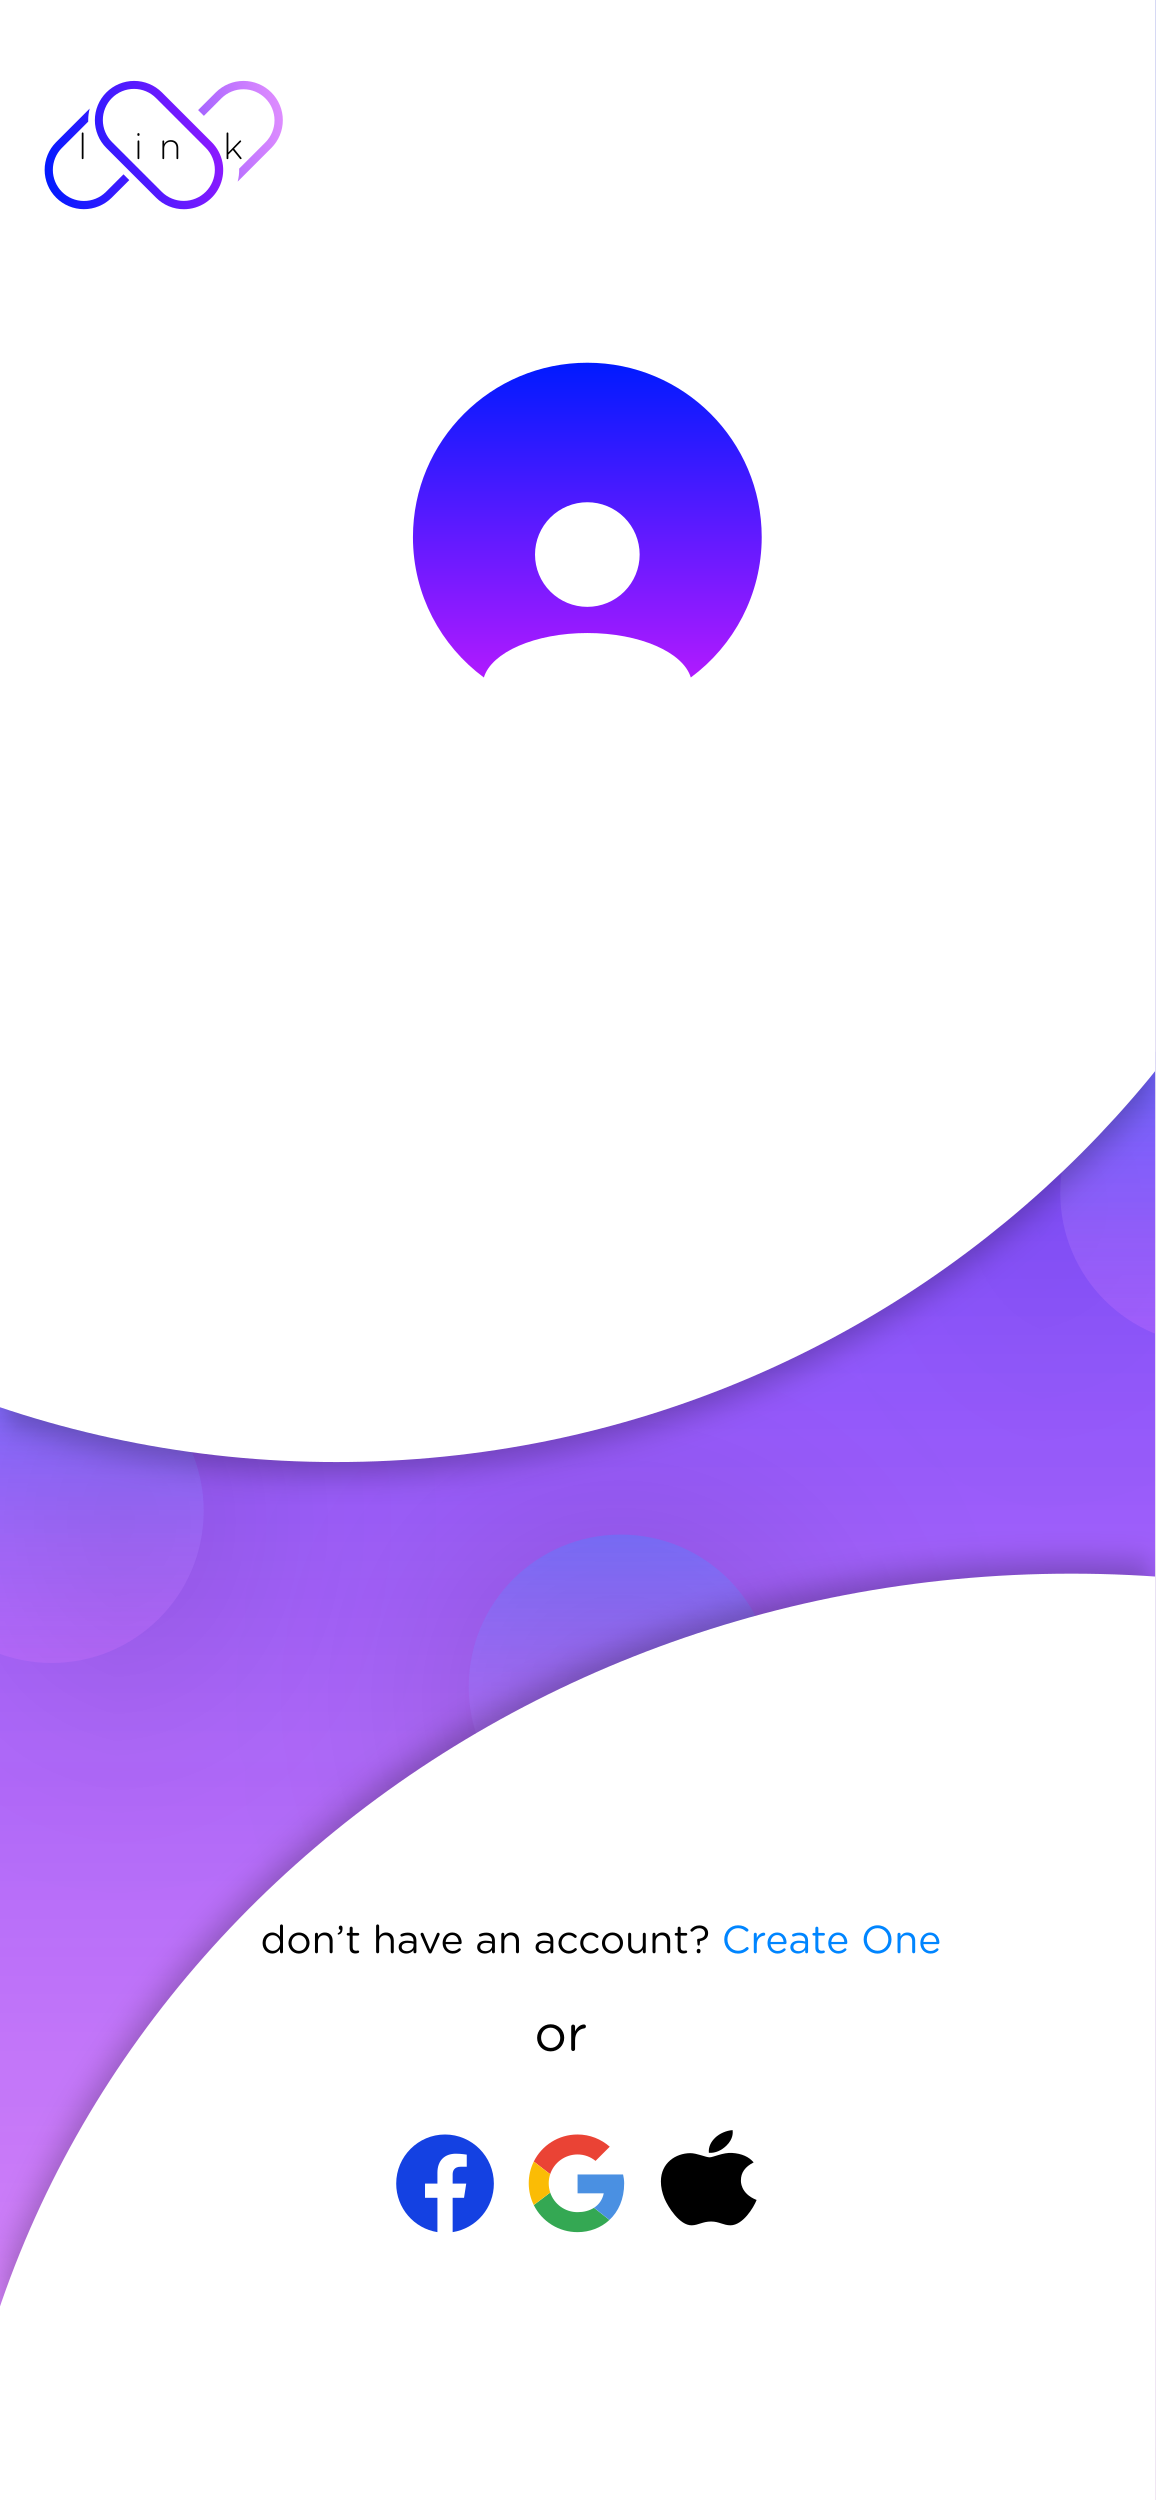
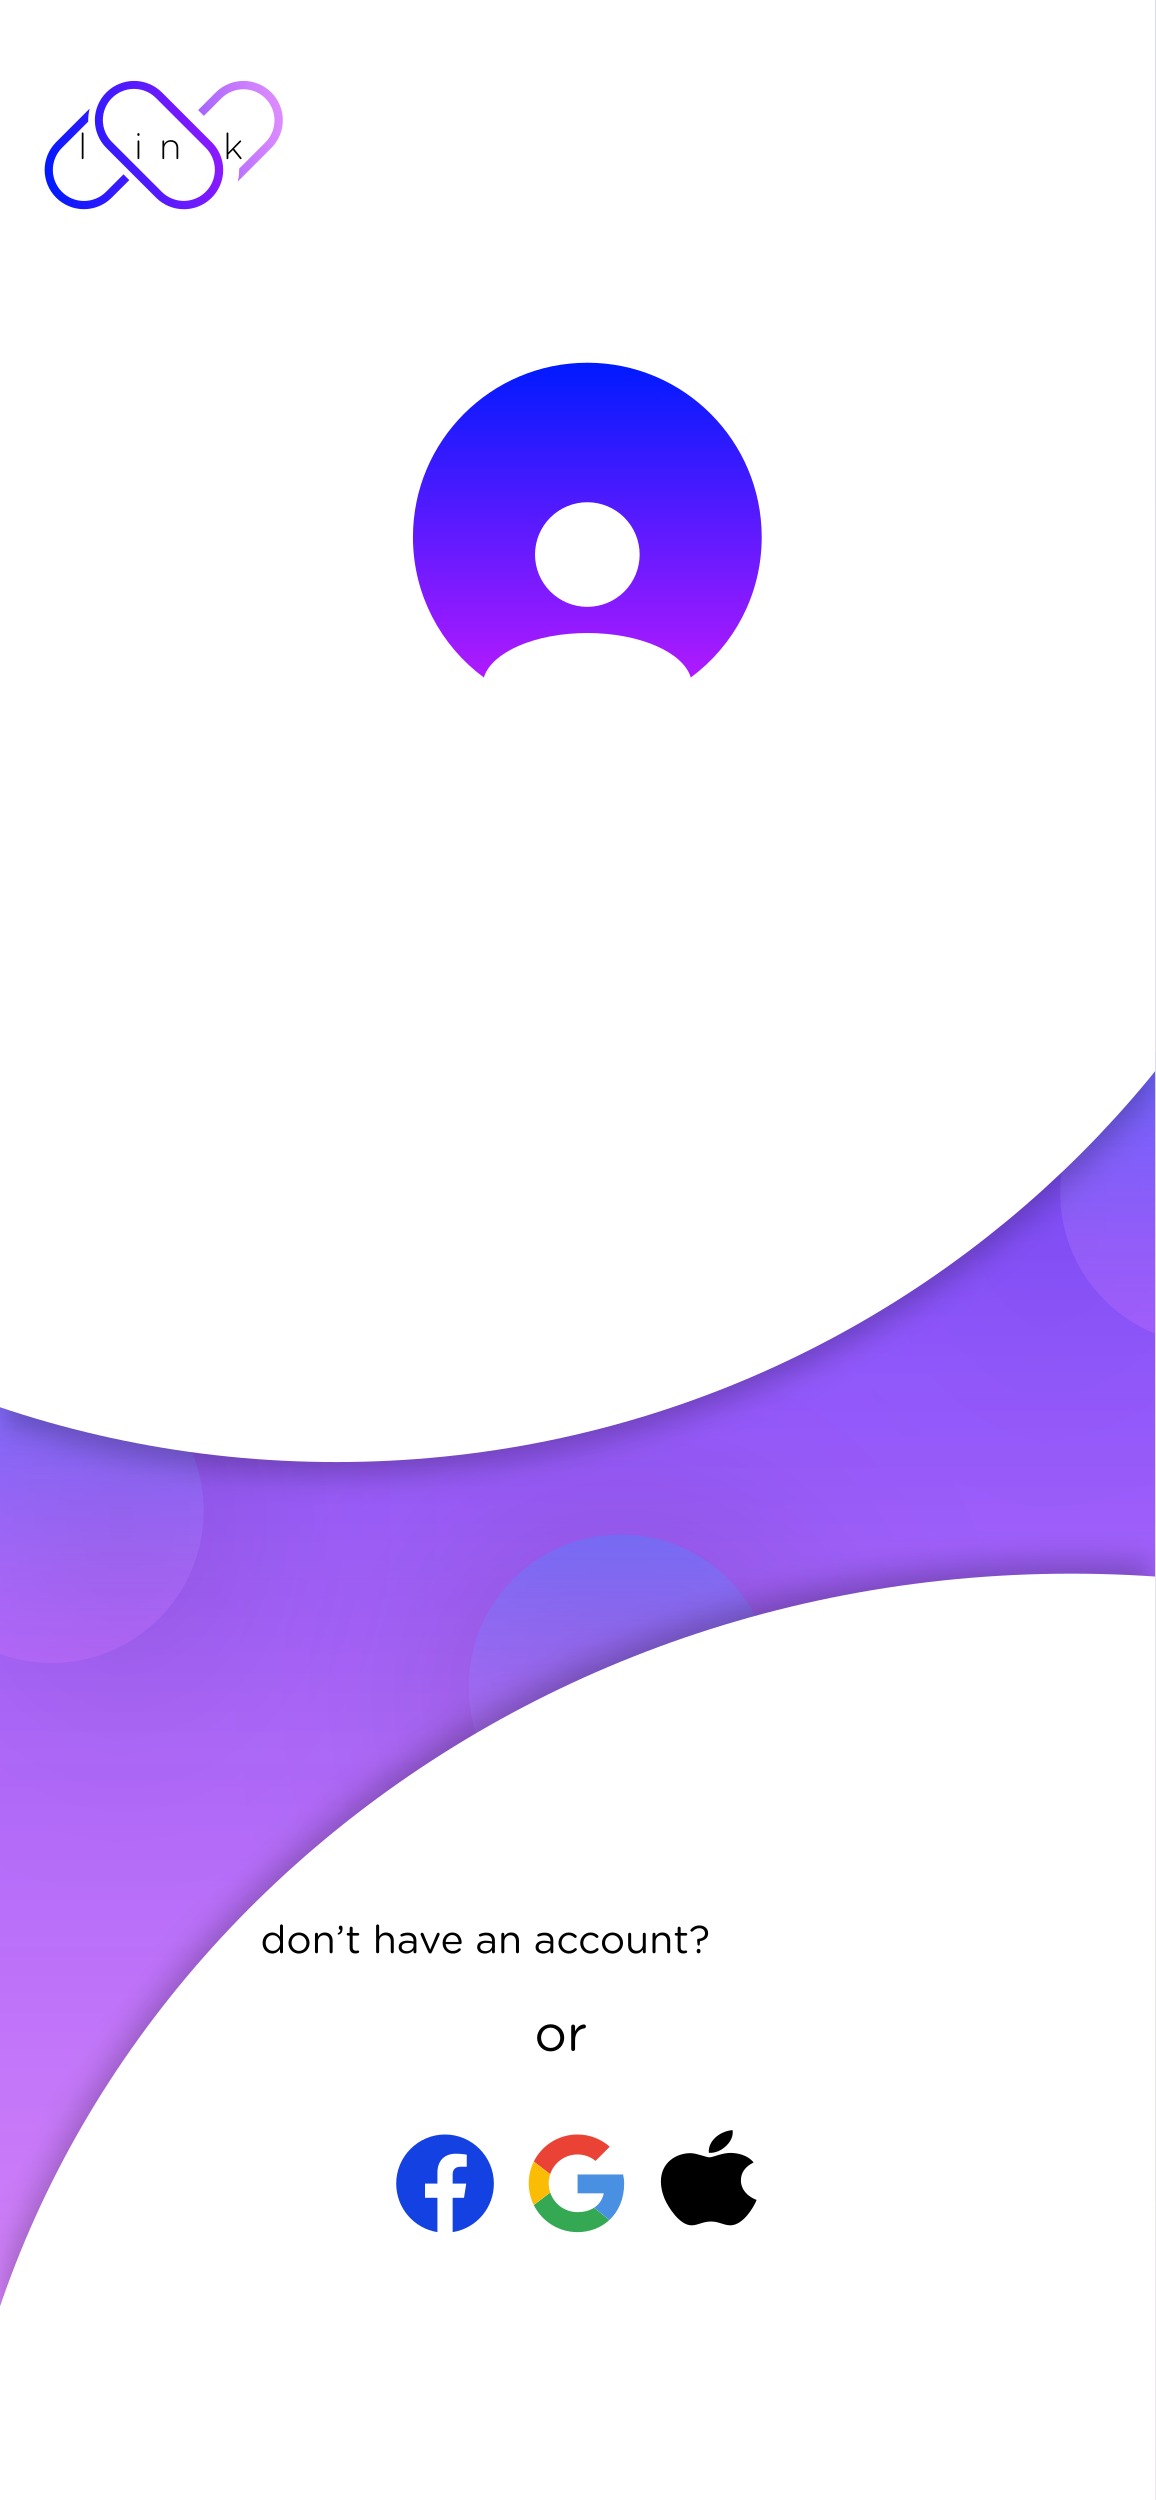
<svg xmlns="http://www.w3.org/2000/svg" width="414" height="896" viewBox="0 0 414 896" fill="none">
  <g clip-path="url(#clip0)">
    <rect width="414" height="896" fill="url(#paint0_linear)" />
    <g filter="url(#filter0_d)">
      <circle cx="18.5" cy="541.5" r="54.5" fill="url(#paint1_linear)" fill-opacity="0.5" />
    </g>
    <g filter="url(#filter1_d)">
      <circle cx="434.5" cy="427.5" r="54.5" fill="url(#paint2_linear)" fill-opacity="0.5" />
    </g>
    <g filter="url(#filter2_d)">
      <circle cx="222.5" cy="604.5" r="54.5" fill="url(#paint3_linear)" fill-opacity="0.5" />
    </g>
    <g filter="url(#filter3_d)">
      <circle cx="120.5" cy="146.5" r="377.5" fill="white" />
    </g>
    <g filter="url(#filter4_d)">
      <ellipse cx="384" cy="941.5" rx="403" ry="377.5" fill="white" />
    </g>
    <path fill-rule="evenodd" clip-rule="evenodd" d="M247.582 242.816C263 231.434 273 213.135 273 192.5C273 157.982 245.018 130 210.5 130C175.982 130 148 157.982 148 192.5C148 213.135 158 231.434 173.418 242.816C176.127 233.79 191.691 226.875 210.5 226.875C229.309 226.875 244.873 233.79 247.582 242.816ZM223.758 185.492C220.242 181.975 215.473 180 210.5 180C205.527 180 200.758 181.975 197.242 185.492C193.725 189.008 191.75 193.777 191.75 198.75C191.75 203.723 193.725 208.492 197.242 212.008C200.758 215.525 205.527 217.5 210.5 217.5C215.473 217.5 220.242 215.525 223.758 212.008C227.275 208.492 229.25 203.723 229.25 198.75C229.25 193.777 227.275 189.008 223.758 185.492Z" fill="url(#paint4_linear)" />
    <path d="M197.33 735.216C200.138 735.216 202.208 732.984 202.208 730.356V730.32C202.208 727.692 200.156 725.496 197.366 725.496C194.558 725.496 192.506 727.728 192.506 730.356V730.392C192.506 733.02 194.54 735.216 197.33 735.216ZM197.366 733.974C195.404 733.974 193.928 732.354 193.928 730.356V730.32C193.928 728.358 195.314 726.72 197.33 726.72C199.292 726.72 200.786 728.358 200.786 730.356V730.392C200.786 732.354 199.382 733.974 197.366 733.974ZM204.719 734.388C204.719 734.784 205.025 735.09 205.421 735.09C205.817 735.09 206.105 734.766 206.105 734.388V731.22C206.105 728.538 207.581 727.188 209.381 726.972C209.741 726.918 209.993 726.648 209.993 726.27C209.993 725.874 209.723 725.568 209.309 725.568C208.139 725.568 206.789 726.504 206.105 728.052V726.306C206.105 725.91 205.799 725.604 205.403 725.604C205.025 725.604 204.719 725.928 204.719 726.306V734.388Z" fill="black" />
    <path d="M197.18 779.241C197.862 777.176 199.179 775.38 200.943 774.108C202.706 772.837 204.826 772.154 207 772.159C209.465 772.159 211.693 773.034 213.443 774.466L218.536 769.375C215.432 766.67 211.455 765 207 765C200.102 765 194.164 768.935 191.309 774.698L197.18 779.241Z" fill="#EA4335" />
    <path d="M212.892 791.269C211.302 792.294 209.284 792.841 207 792.841C204.835 792.845 202.723 792.169 200.963 790.906C199.204 789.644 197.886 787.86 197.196 785.807L191.304 790.28C192.75 793.206 194.987 795.668 197.761 797.386C200.536 799.104 203.737 800.01 207 800C211.278 800 215.364 798.479 218.425 795.625L212.893 791.269H212.892Z" fill="#34A853" />
    <path d="M218.425 795.625C221.626 792.638 223.704 788.193 223.704 782.5C223.704 781.465 223.545 780.352 223.307 779.318H207V786.08H216.386C215.924 788.354 214.68 790.114 212.893 791.269L218.425 795.625Z" fill="#4A90E2" />
    <path d="M197.196 785.808C196.839 784.741 196.658 783.624 196.659 782.5C196.659 781.36 196.841 780.264 197.18 779.241L191.309 774.698C190.107 777.123 189.488 779.794 189.5 782.5C189.5 785.3 190.149 787.94 191.304 790.28L197.196 785.808Z" fill="#FBBC05" />
    <path d="M159.5 765C149.875 765 142 772.889 142 782.605C142 791.391 148.405 798.682 156.77 800V787.701H152.325V782.605H156.77V778.722C156.77 774.312 159.377 771.888 163.385 771.888C165.292 771.888 167.287 772.221 167.287 772.221V776.561H165.082C162.912 776.561 162.23 777.914 162.23 779.302V782.605H167.095L166.307 787.701H162.23V800C166.354 799.346 170.109 797.234 172.817 794.044C175.526 790.854 177.009 786.797 177 782.605C177 772.889 169.125 765 159.5 765Z" fill="#1441E2" />
    <g clip-path="url(#clip1)">
      <path d="M265.548 781.467C265.53 778.672 267.043 776.562 270.105 775.008C268.392 772.959 265.803 771.832 262.385 771.611C259.15 771.397 255.613 773.188 254.319 773.188C252.952 773.188 249.816 771.687 247.355 771.687C242.269 771.755 236.865 775.077 236.865 781.833C236.865 783.829 237.302 785.89 238.177 788.018C239.344 790.814 243.555 797.669 247.948 797.555C250.245 797.509 251.867 796.191 254.857 796.191C257.755 796.191 259.259 797.555 261.82 797.555C266.25 797.502 270.06 791.271 271.172 788.468C265.229 786.129 265.548 781.612 265.548 781.467V781.467ZM260.389 768.96C262.878 766.492 262.65 764.245 262.577 763.438C260.38 763.544 257.837 764.687 256.388 766.096C254.793 767.604 253.854 769.47 254.055 771.573C256.434 771.725 258.603 770.704 260.389 768.96V768.96Z" fill="black" />
    </g>
    <path d="M101.425 690.256C101.425 689.948 101.187 689.71 100.879 689.71C100.571 689.71 100.347 689.948 100.347 690.256V694.148C99.787 693.336 98.919 692.608 97.575 692.608C95.839 692.608 94.117 694.008 94.117 696.374V696.402C94.117 698.782 95.839 700.154 97.575 700.154C98.905 700.154 99.759 699.412 100.347 698.544V699.524C100.347 699.832 100.585 700.07 100.893 700.07C101.187 700.07 101.425 699.832 101.425 699.524V690.256ZM97.771 693.574C99.115 693.574 100.389 694.694 100.389 696.36V696.388C100.389 698.054 99.115 699.188 97.771 699.188C96.413 699.188 95.223 698.096 95.223 696.388V696.36C95.223 694.61 96.371 693.574 97.771 693.574ZM107.138 700.168C109.322 700.168 110.932 698.432 110.932 696.388V696.36C110.932 694.316 109.336 692.608 107.166 692.608C104.982 692.608 103.386 694.344 103.386 696.388V696.416C103.386 698.46 104.968 700.168 107.138 700.168ZM107.166 699.202C105.64 699.202 104.492 697.942 104.492 696.388V696.36C104.492 694.834 105.57 693.56 107.138 693.56C108.664 693.56 109.826 694.834 109.826 696.388V696.416C109.826 697.942 108.734 699.202 107.166 699.202ZM112.885 699.524C112.885 699.832 113.123 700.07 113.431 700.07C113.739 700.07 113.963 699.832 113.963 699.524V695.856C113.963 694.498 114.887 693.588 116.133 693.588C117.407 693.588 118.135 694.428 118.135 695.772V699.524C118.135 699.832 118.373 700.07 118.681 700.07C118.975 700.07 119.213 699.832 119.213 699.524V695.506C119.213 693.784 118.191 692.608 116.441 692.608C115.195 692.608 114.439 693.238 113.963 694.022V693.238C113.963 692.93 113.725 692.692 113.417 692.692C113.123 692.692 112.885 692.944 112.885 693.238V699.524ZM121.008 693.084C121.008 693.252 121.12 693.364 121.302 693.364C121.526 693.364 121.96 693.154 122.254 692.846C122.576 692.524 122.758 692.02 122.758 691.166V690.9C122.758 690.452 122.478 690.13 122.072 690.13C121.708 690.13 121.428 690.424 121.428 690.788V691.012C121.428 691.376 121.68 691.6 121.974 691.67C122.002 692.216 121.764 692.566 121.19 692.818C121.078 692.86 121.008 692.958 121.008 693.084ZM127.365 700.126C127.785 700.126 128.121 700.056 128.429 699.93C128.611 699.86 128.737 699.706 128.737 699.51C128.737 699.258 128.527 699.048 128.275 699.048C128.191 699.048 127.995 699.146 127.617 699.146C126.889 699.146 126.399 698.824 126.399 697.942V693.714H128.275C128.541 693.714 128.765 693.504 128.765 693.238C128.765 692.986 128.541 692.762 128.275 692.762H126.399V691.054C126.399 690.76 126.147 690.508 125.853 690.508C125.545 690.508 125.321 690.76 125.321 691.054V692.762H124.733C124.481 692.762 124.257 692.972 124.257 693.238C124.257 693.49 124.481 693.714 124.733 693.714H125.321V698.082C125.321 699.552 126.203 700.126 127.365 700.126ZM134.801 699.524C134.801 699.832 135.039 700.07 135.347 700.07C135.655 700.07 135.879 699.832 135.879 699.524V695.856C135.879 694.498 136.803 693.588 138.049 693.588C139.323 693.588 140.051 694.428 140.051 695.772V699.524C140.051 699.832 140.289 700.07 140.597 700.07C140.891 700.07 141.129 699.832 141.129 699.524V695.506C141.129 693.784 140.107 692.608 138.357 692.608C137.111 692.608 136.355 693.238 135.879 694.022V690.256C135.879 689.962 135.641 689.71 135.333 689.71C135.039 689.71 134.801 689.962 134.801 690.256V699.524ZM145.584 700.154C146.858 700.154 147.698 699.566 148.202 698.908V699.566C148.202 699.846 148.412 700.07 148.72 700.07C149.014 700.07 149.238 699.846 149.238 699.538V695.576C149.238 694.652 148.986 693.952 148.496 693.462C147.964 692.93 147.18 692.664 146.158 692.664C145.234 692.664 144.506 692.846 143.792 693.154C143.652 693.21 143.498 693.378 143.498 693.602C143.498 693.854 143.722 694.064 143.974 694.064C144.03 694.064 144.1 694.05 144.17 694.022C144.702 693.784 145.318 693.616 146.046 693.616C147.404 693.616 148.202 694.288 148.202 695.59V695.842C147.558 695.66 146.9 695.534 145.976 695.534C144.142 695.534 142.882 696.346 142.882 697.872V697.9C142.882 699.384 144.24 700.154 145.584 700.154ZM145.794 699.3C144.814 699.3 143.974 698.768 143.974 697.858V697.83C143.974 696.92 144.73 696.332 146.088 696.332C146.97 696.332 147.684 696.486 148.216 696.64V697.34C148.216 698.488 147.124 699.3 145.794 699.3ZM154.789 699.65L157.519 693.49C157.547 693.42 157.575 693.322 157.575 693.224C157.575 692.93 157.337 692.692 157.043 692.692C156.763 692.692 156.609 692.874 156.539 693.084L154.159 698.768L151.821 693.112C151.737 692.874 151.583 692.692 151.275 692.692C150.967 692.692 150.729 692.944 150.729 693.224C150.729 693.322 150.771 693.42 150.799 693.518L153.515 699.65C153.641 699.93 153.837 700.112 154.131 700.112H154.187C154.481 700.112 154.663 699.93 154.789 699.65ZM159.726 695.982C159.866 694.568 160.818 693.518 162.078 693.518C163.52 693.518 164.276 694.666 164.388 695.982H159.726ZM164.976 699.076C165.088 698.978 165.144 698.852 165.144 698.726C165.144 698.474 164.934 698.264 164.668 698.264C164.542 698.264 164.444 698.32 164.36 698.39C163.828 698.88 163.17 699.23 162.274 699.23C160.986 699.23 159.88 698.348 159.726 696.78H164.962C165.228 696.78 165.466 696.57 165.466 696.276C165.466 694.358 164.248 692.608 162.106 692.608C160.104 692.608 158.634 694.288 158.634 696.374V696.402C158.634 698.642 160.258 700.168 162.246 700.168C163.478 700.168 164.29 699.734 164.976 699.076ZM173.72 700.154C174.994 700.154 175.834 699.566 176.338 698.908V699.566C176.338 699.846 176.548 700.07 176.856 700.07C177.15 700.07 177.374 699.846 177.374 699.538V695.576C177.374 694.652 177.122 693.952 176.632 693.462C176.1 692.93 175.316 692.664 174.294 692.664C173.37 692.664 172.642 692.846 171.928 693.154C171.788 693.21 171.634 693.378 171.634 693.602C171.634 693.854 171.858 694.064 172.11 694.064C172.166 694.064 172.236 694.05 172.306 694.022C172.838 693.784 173.454 693.616 174.182 693.616C175.54 693.616 176.338 694.288 176.338 695.59V695.842C175.694 695.66 175.036 695.534 174.112 695.534C172.278 695.534 171.018 696.346 171.018 697.872V697.9C171.018 699.384 172.376 700.154 173.72 700.154ZM173.93 699.3C172.95 699.3 172.11 698.768 172.11 697.858V697.83C172.11 696.92 172.866 696.332 174.224 696.332C175.106 696.332 175.82 696.486 176.352 696.64V697.34C176.352 698.488 175.26 699.3 173.93 699.3ZM179.672 699.524C179.672 699.832 179.91 700.07 180.218 700.07C180.526 700.07 180.75 699.832 180.75 699.524V695.856C180.75 694.498 181.674 693.588 182.92 693.588C184.194 693.588 184.922 694.428 184.922 695.772V699.524C184.922 699.832 185.16 700.07 185.468 700.07C185.762 700.07 186 699.832 186 699.524V695.506C186 693.784 184.978 692.608 183.228 692.608C181.982 692.608 181.226 693.238 180.75 694.022V693.238C180.75 692.93 180.512 692.692 180.204 692.692C179.91 692.692 179.672 692.944 179.672 693.238V699.524ZM194.652 700.154C195.926 700.154 196.766 699.566 197.27 698.908V699.566C197.27 699.846 197.48 700.07 197.788 700.07C198.082 700.07 198.306 699.846 198.306 699.538V695.576C198.306 694.652 198.054 693.952 197.564 693.462C197.032 692.93 196.248 692.664 195.226 692.664C194.302 692.664 193.574 692.846 192.86 693.154C192.72 693.21 192.566 693.378 192.566 693.602C192.566 693.854 192.79 694.064 193.042 694.064C193.098 694.064 193.168 694.05 193.238 694.022C193.77 693.784 194.386 693.616 195.114 693.616C196.472 693.616 197.27 694.288 197.27 695.59V695.842C196.626 695.66 195.968 695.534 195.044 695.534C193.21 695.534 191.95 696.346 191.95 697.872V697.9C191.95 699.384 193.308 700.154 194.652 700.154ZM194.862 699.3C193.882 699.3 193.042 698.768 193.042 697.858V697.83C193.042 696.92 193.798 696.332 195.156 696.332C196.038 696.332 196.752 696.486 197.284 696.64V697.34C197.284 698.488 196.192 699.3 194.862 699.3ZM203.865 700.168C205.083 700.168 205.909 699.692 206.595 699.006C206.679 698.922 206.735 698.796 206.735 698.67C206.735 698.418 206.511 698.18 206.245 698.18C206.105 698.18 206.007 698.25 205.937 698.32C205.405 698.824 204.747 699.202 203.921 699.202C202.409 699.202 201.261 697.956 201.261 696.388V696.36C201.261 694.806 202.381 693.56 203.851 693.56C204.719 693.56 205.307 693.952 205.825 694.428C205.909 694.498 206.035 694.554 206.175 694.554C206.455 694.554 206.693 694.33 206.693 694.036C206.693 693.868 206.609 693.728 206.525 693.658C205.881 693.07 205.069 692.608 203.865 692.608C201.751 692.608 200.155 694.344 200.155 696.388V696.416C200.155 698.446 201.751 700.168 203.865 700.168ZM211.658 700.168C212.876 700.168 213.702 699.692 214.388 699.006C214.472 698.922 214.528 698.796 214.528 698.67C214.528 698.418 214.304 698.18 214.038 698.18C213.898 698.18 213.8 698.25 213.73 698.32C213.198 698.824 212.54 699.202 211.714 699.202C210.202 699.202 209.054 697.956 209.054 696.388V696.36C209.054 694.806 210.174 693.56 211.644 693.56C212.512 693.56 213.1 693.952 213.618 694.428C213.702 694.498 213.828 694.554 213.968 694.554C214.248 694.554 214.486 694.33 214.486 694.036C214.486 693.868 214.402 693.728 214.318 693.658C213.674 693.07 212.862 692.608 211.658 692.608C209.544 692.608 207.948 694.344 207.948 696.388V696.416C207.948 698.446 209.544 700.168 211.658 700.168ZM219.493 700.168C221.677 700.168 223.287 698.432 223.287 696.388V696.36C223.287 694.316 221.691 692.608 219.521 692.608C217.337 692.608 215.741 694.344 215.741 696.388V696.416C215.741 698.46 217.323 700.168 219.493 700.168ZM219.521 699.202C217.995 699.202 216.847 697.942 216.847 696.388V696.36C216.847 694.834 217.925 693.56 219.493 693.56C221.019 693.56 222.181 694.834 222.181 696.388V696.416C222.181 697.942 221.089 699.202 219.521 699.202ZM231.442 693.238C231.442 692.93 231.204 692.692 230.91 692.692C230.602 692.692 230.378 692.93 230.378 693.238V696.906C230.378 698.264 229.44 699.174 228.208 699.174C226.934 699.174 226.206 698.334 226.206 696.99V693.238C226.206 692.93 225.954 692.692 225.66 692.692C225.352 692.692 225.128 692.93 225.128 693.238V697.256C225.128 698.978 226.15 700.154 227.9 700.154C229.146 700.154 229.888 699.524 230.378 698.74V699.524C230.378 699.832 230.616 700.07 230.91 700.07C231.218 700.07 231.442 699.818 231.442 699.524V693.238ZM233.867 699.524C233.867 699.832 234.105 700.07 234.413 700.07C234.721 700.07 234.945 699.832 234.945 699.524V695.856C234.945 694.498 235.869 693.588 237.115 693.588C238.389 693.588 239.117 694.428 239.117 695.772V699.524C239.117 699.832 239.355 700.07 239.663 700.07C239.957 700.07 240.195 699.832 240.195 699.524V695.506C240.195 693.784 239.173 692.608 237.423 692.608C236.177 692.608 235.421 693.238 234.945 694.022V693.238C234.945 692.93 234.707 692.692 234.399 692.692C234.105 692.692 233.867 692.944 233.867 693.238V699.524ZM244.916 700.126C245.336 700.126 245.672 700.056 245.98 699.93C246.162 699.86 246.288 699.706 246.288 699.51C246.288 699.258 246.078 699.048 245.826 699.048C245.742 699.048 245.546 699.146 245.168 699.146C244.44 699.146 243.95 698.824 243.95 697.942V693.714H245.826C246.092 693.714 246.316 693.504 246.316 693.238C246.316 692.986 246.092 692.762 245.826 692.762H243.95V691.054C243.95 690.76 243.698 690.508 243.404 690.508C243.096 690.508 242.872 690.76 242.872 691.054V692.762H242.284C242.032 692.762 241.808 692.972 241.808 693.238C241.808 693.49 242.032 693.714 242.284 693.714H242.872V698.082C242.872 699.552 243.754 700.126 244.916 700.126ZM250.422 697.298C250.618 697.298 250.758 697.144 250.786 696.92L250.884 695.716C252.48 695.492 253.796 694.624 253.796 692.874V692.846C253.796 691.25 252.55 690.074 250.66 690.074C249.302 690.074 248.35 690.634 247.608 691.446C247.496 691.558 247.44 691.698 247.44 691.824C247.44 692.104 247.664 692.314 247.944 692.314C248.098 692.314 248.224 692.244 248.322 692.16C248.952 691.474 249.694 691.068 250.632 691.068C251.892 691.068 252.676 691.88 252.676 692.888V692.916C252.676 694.092 251.738 694.75 250.254 694.862C249.988 694.89 249.82 695.086 249.848 695.352L250.002 696.92C250.03 697.144 250.184 697.298 250.366 697.298H250.422ZM249.708 699.118V699.398C249.708 699.776 250.002 700.07 250.38 700.07C250.758 700.07 251.052 699.776 251.052 699.398V699.118C251.052 698.74 250.758 698.46 250.38 698.46C250.002 698.46 249.708 698.74 249.708 699.118Z" fill="black" />
-     <path d="M264.484 700.168C266.094 700.168 267.158 699.608 268.124 698.726C268.222 698.642 268.306 698.502 268.306 698.334C268.306 698.054 268.054 697.802 267.774 697.802C267.634 697.802 267.508 697.872 267.424 697.956C266.584 698.726 265.73 699.146 264.512 699.146C262.356 699.146 260.718 697.368 260.718 695.1V695.072C260.718 692.818 262.342 691.054 264.512 691.054C265.716 691.054 266.57 691.502 267.326 692.174C267.41 692.23 267.536 692.3 267.69 692.3C267.984 692.3 268.25 692.048 268.25 691.754C268.25 691.558 268.138 691.404 268.026 691.306C267.116 690.55 266.108 690.032 264.526 690.032C261.642 690.032 259.57 692.328 259.57 695.1V695.128C259.57 697.942 261.656 700.168 264.484 700.168ZM270.158 699.524C270.158 699.832 270.396 700.07 270.704 700.07C271.012 700.07 271.236 699.818 271.236 699.524V697.06C271.236 694.974 272.384 693.924 273.784 693.756C274.064 693.714 274.26 693.504 274.26 693.21C274.26 692.902 274.05 692.664 273.728 692.664C272.818 692.664 271.768 693.392 271.236 694.596V693.238C271.236 692.93 270.998 692.692 270.69 692.692C270.396 692.692 270.158 692.944 270.158 693.238V699.524ZM276.161 695.982C276.301 694.568 277.253 693.518 278.513 693.518C279.955 693.518 280.711 694.666 280.823 695.982H276.161ZM281.411 699.076C281.523 698.978 281.579 698.852 281.579 698.726C281.579 698.474 281.369 698.264 281.103 698.264C280.977 698.264 280.879 698.32 280.795 698.39C280.263 698.88 279.605 699.23 278.709 699.23C277.421 699.23 276.315 698.348 276.161 696.78H281.397C281.663 696.78 281.901 696.57 281.901 696.276C281.901 694.358 280.683 692.608 278.541 692.608C276.539 692.608 275.069 694.288 275.069 696.374V696.402C275.069 698.642 276.693 700.168 278.681 700.168C279.913 700.168 280.725 699.734 281.411 699.076ZM285.959 700.154C287.233 700.154 288.073 699.566 288.577 698.908V699.566C288.577 699.846 288.787 700.07 289.095 700.07C289.389 700.07 289.613 699.846 289.613 699.538V695.576C289.613 694.652 289.361 693.952 288.871 693.462C288.339 692.93 287.555 692.664 286.533 692.664C285.609 692.664 284.881 692.846 284.167 693.154C284.027 693.21 283.873 693.378 283.873 693.602C283.873 693.854 284.097 694.064 284.349 694.064C284.405 694.064 284.475 694.05 284.545 694.022C285.077 693.784 285.693 693.616 286.421 693.616C287.779 693.616 288.577 694.288 288.577 695.59V695.842C287.933 695.66 287.275 695.534 286.351 695.534C284.517 695.534 283.257 696.346 283.257 697.872V697.9C283.257 699.384 284.615 700.154 285.959 700.154ZM286.169 699.3C285.189 699.3 284.349 698.768 284.349 697.858V697.83C284.349 696.92 285.105 696.332 286.463 696.332C287.345 696.332 288.059 696.486 288.591 696.64V697.34C288.591 698.488 287.499 699.3 286.169 699.3ZM294.264 700.126C294.684 700.126 295.02 700.056 295.328 699.93C295.51 699.86 295.636 699.706 295.636 699.51C295.636 699.258 295.426 699.048 295.174 699.048C295.09 699.048 294.894 699.146 294.516 699.146C293.788 699.146 293.298 698.824 293.298 697.942V693.714H295.174C295.44 693.714 295.664 693.504 295.664 693.238C295.664 692.986 295.44 692.762 295.174 692.762H293.298V691.054C293.298 690.76 293.046 690.508 292.752 690.508C292.444 690.508 292.22 690.76 292.22 691.054V692.762H291.632C291.38 692.762 291.156 692.972 291.156 693.238C291.156 693.49 291.38 693.714 291.632 693.714H292.22V698.082C292.22 699.552 293.102 700.126 294.264 700.126ZM297.941 695.982C298.081 694.568 299.033 693.518 300.293 693.518C301.735 693.518 302.491 694.666 302.603 695.982H297.941ZM303.191 699.076C303.303 698.978 303.359 698.852 303.359 698.726C303.359 698.474 303.149 698.264 302.883 698.264C302.757 698.264 302.659 698.32 302.575 698.39C302.043 698.88 301.385 699.23 300.489 699.23C299.201 699.23 298.095 698.348 297.941 696.78H303.177C303.443 696.78 303.681 696.57 303.681 696.276C303.681 694.358 302.463 692.608 300.321 692.608C298.319 692.608 296.849 694.288 296.849 696.374V696.402C296.849 698.642 298.473 700.168 300.461 700.168C301.693 700.168 302.505 699.734 303.191 699.076ZM314.511 700.168C317.493 700.168 319.523 697.802 319.523 695.1V695.072C319.523 692.37 317.521 690.032 314.539 690.032C311.557 690.032 309.527 692.398 309.527 695.1V695.128C309.527 697.83 311.529 700.168 314.511 700.168ZM314.539 699.146C312.299 699.146 310.675 697.326 310.675 695.1V695.072C310.675 692.846 312.271 691.054 314.511 691.054C316.751 691.054 318.375 692.874 318.375 695.1V695.128C318.375 697.354 316.779 699.146 314.539 699.146ZM321.674 699.524C321.674 699.832 321.912 700.07 322.22 700.07C322.528 700.07 322.752 699.832 322.752 699.524V695.856C322.752 694.498 323.676 693.588 324.922 693.588C326.196 693.588 326.924 694.428 326.924 695.772V699.524C326.924 699.832 327.162 700.07 327.47 700.07C327.764 700.07 328.002 699.832 328.002 699.524V695.506C328.002 693.784 326.98 692.608 325.23 692.608C323.984 692.608 323.228 693.238 322.752 694.022V693.238C322.752 692.93 322.514 692.692 322.206 692.692C321.912 692.692 321.674 692.944 321.674 693.238V699.524ZM330.945 695.982C331.085 694.568 332.037 693.518 333.297 693.518C334.739 693.518 335.495 694.666 335.607 695.982H330.945ZM336.195 699.076C336.307 698.978 336.363 698.852 336.363 698.726C336.363 698.474 336.153 698.264 335.887 698.264C335.761 698.264 335.663 698.32 335.579 698.39C335.047 698.88 334.389 699.23 333.493 699.23C332.205 699.23 331.099 698.348 330.945 696.78H336.181C336.447 696.78 336.685 696.57 336.685 696.276C336.685 694.358 335.467 692.608 333.325 692.608C331.323 692.608 329.853 694.288 329.853 696.374V696.402C329.853 698.642 331.477 700.168 333.465 700.168C334.697 700.168 335.509 699.734 336.195 699.076Z" fill="#0085FF" />
    <path d="M44.262 62.479L37.931 68.81C35.835 70.88 33.005 72.037 30.059 72.029C27.113 72.02 24.291 70.846 22.207 68.763C20.124 66.68 18.95 63.857 18.941 60.911C18.932 57.965 20.09 55.135 22.16 53.039L31.617 43.583C31.612 43.416 31.608 43.249 31.608 43.082C31.608 41.673 31.788 40.271 32.146 38.909L20.089 50.966C17.464 53.61 15.993 57.187 16 60.913C16.007 64.639 17.49 68.211 20.125 70.846C22.759 73.48 26.331 74.963 30.057 74.97C33.783 74.977 37.36 73.506 40.004 70.881L46.335 64.55L44.262 62.479Z" fill="url(#paint5_linear)" />
    <path d="M65.91 74.987C64.061 74.99 62.23 74.627 60.521 73.921C58.812 73.214 57.26 72.176 55.953 70.868L38.111 53.025C35.476 50.383 33.997 46.803 34 43.072C34.003 39.34 35.486 35.763 38.125 33.124C40.763 30.486 44.341 29.003 48.072 29C51.804 28.997 55.384 30.476 58.026 33.111L75.868 50.953C77.838 52.922 79.181 55.431 79.724 58.163C80.269 60.894 79.99 63.726 78.924 66.299C77.857 68.872 76.052 71.071 73.735 72.618C71.419 74.164 68.696 74.988 65.911 74.987H65.91ZM58.026 68.796C60.122 70.862 62.95 72.016 65.894 72.005C68.838 71.995 71.657 70.82 73.739 68.739C75.82 66.658 76.995 63.838 77.005 60.894C77.016 57.951 75.862 55.122 73.796 53.026L55.953 35.183C54.92 34.135 53.691 33.302 52.334 32.732C50.978 32.161 49.523 31.865 48.051 31.86C46.58 31.854 45.122 32.14 43.762 32.701C42.402 33.261 41.166 34.085 40.126 35.126C39.085 36.166 38.261 37.402 37.7 38.762C37.14 40.123 36.854 41.58 36.859 43.052C36.865 44.523 37.161 45.978 37.732 47.335C38.302 48.691 39.135 49.921 40.183 50.953L58.026 68.796Z" fill="url(#paint6_linear)" />
    <path d="M77.331 33.124L71 39.456L73.072 41.528L79.403 35.197C81.5 33.13 84.328 31.977 87.272 31.988C90.215 31.998 93.035 33.172 95.117 35.254C97.198 37.335 98.372 40.155 98.383 43.099C98.393 46.042 97.24 48.871 95.174 50.967L85.71 60.431C85.758 62.009 85.577 63.585 85.174 65.111L97.246 53.039C99.887 50.398 101.37 46.817 101.37 43.082C101.37 39.347 99.887 35.765 97.246 33.124C94.605 30.484 91.023 29 87.288 29C83.554 29 79.972 30.484 77.331 33.124Z" fill="url(#paint7_linear)" />
    <path d="M29.3 56.727C29.3 56.922 29.443 57.052 29.625 57.052C29.807 57.052 29.937 56.922 29.937 56.727V47.783C29.937 47.601 29.794 47.458 29.612 47.458C29.43 47.458 29.3 47.601 29.3 47.783V56.727Z" fill="black" />
    <path d="M49.222 48.316C49.222 48.537 49.391 48.706 49.612 48.706C49.833 48.706 50.015 48.537 50.015 48.316V48.095C50.015 47.874 49.833 47.705 49.612 47.705C49.391 47.705 49.222 47.874 49.222 48.095V48.316ZM49.3 56.727C49.3 56.922 49.443 57.052 49.625 57.052C49.807 57.052 49.937 56.922 49.937 56.727V50.643C49.937 50.448 49.794 50.318 49.612 50.318C49.43 50.318 49.3 50.461 49.3 50.643V56.727Z" fill="black" />
    <path d="M58.209 56.727C58.209 56.922 58.352 57.052 58.534 57.052C58.716 57.052 58.846 56.922 58.846 56.727V53.165C58.846 51.787 59.847 50.799 61.147 50.799C62.486 50.799 63.253 51.696 63.253 53.061V56.727C63.253 56.922 63.396 57.052 63.578 57.052C63.76 57.052 63.89 56.922 63.89 56.727V52.944C63.89 51.358 62.915 50.214 61.238 50.214C60.029 50.214 59.288 50.825 58.846 51.605V50.643C58.846 50.448 58.703 50.318 58.521 50.318C58.339 50.318 58.209 50.461 58.209 50.643V56.727Z" fill="black" />
    <path d="M81.209 56.727C81.209 56.922 81.352 57.052 81.534 57.052C81.716 57.052 81.846 56.922 81.846 56.727V55.388L83.458 53.763L86.006 56.909C86.097 57.013 86.162 57.052 86.279 57.052C86.461 57.052 86.591 56.935 86.591 56.753C86.591 56.662 86.565 56.597 86.5 56.519L83.9 53.308L86.331 50.838C86.409 50.76 86.435 50.708 86.435 50.617C86.435 50.448 86.305 50.318 86.136 50.318C86.045 50.318 85.98 50.344 85.915 50.409L81.846 54.621V47.783C81.846 47.601 81.703 47.458 81.521 47.458C81.339 47.458 81.209 47.601 81.209 47.783V56.727Z" fill="black" />
  </g>
  <defs>
    <filter id="filter0_d" x="-124" y="403" width="285" height="285" filterUnits="userSpaceOnUse" color-interpolation-filters="sRGB">
      <feFlood flood-opacity="0" result="BackgroundImageFix" />
      <feColorMatrix in="SourceAlpha" type="matrix" values="0 0 0 0 0 0 0 0 0 0 0 0 0 0 0 0 0 0 127 0" />
      <feOffset dy="4" />
      <feGaussianBlur stdDeviation="44" />
      <feColorMatrix type="matrix" values="0 0 0 0 0 0 0 0 0 0 0 0 0 0 0 0 0 0 0.2 0" />
      <feBlend mode="normal" in2="BackgroundImageFix" result="effect1_dropShadow" />
      <feBlend mode="normal" in="SourceGraphic" in2="effect1_dropShadow" result="shape" />
    </filter>
    <filter id="filter1_d" x="292" y="289" width="285" height="285" filterUnits="userSpaceOnUse" color-interpolation-filters="sRGB">
      <feFlood flood-opacity="0" result="BackgroundImageFix" />
      <feColorMatrix in="SourceAlpha" type="matrix" values="0 0 0 0 0 0 0 0 0 0 0 0 0 0 0 0 0 0 127 0" />
      <feOffset dy="4" />
      <feGaussianBlur stdDeviation="44" />
      <feColorMatrix type="matrix" values="0 0 0 0 0 0 0 0 0 0 0 0 0 0 0 0 0 0 0.2 0" />
      <feBlend mode="normal" in2="BackgroundImageFix" result="effect1_dropShadow" />
      <feBlend mode="normal" in="SourceGraphic" in2="effect1_dropShadow" result="shape" />
    </filter>
    <filter id="filter2_d" x="80" y="466" width="285" height="285" filterUnits="userSpaceOnUse" color-interpolation-filters="sRGB">
      <feFlood flood-opacity="0" result="BackgroundImageFix" />
      <feColorMatrix in="SourceAlpha" type="matrix" values="0 0 0 0 0 0 0 0 0 0 0 0 0 0 0 0 0 0 127 0" />
      <feOffset dy="4" />
      <feGaussianBlur stdDeviation="44" />
      <feColorMatrix type="matrix" values="0 0 0 0 0 0 0 0 0 0 0 0 0 0 0 0 0 0 0.2 0" />
      <feBlend mode="normal" in2="BackgroundImageFix" result="effect1_dropShadow" />
      <feBlend mode="normal" in="SourceGraphic" in2="effect1_dropShadow" result="shape" />
    </filter>
    <filter id="filter3_d" x="-268" y="-238" width="777" height="777" filterUnits="userSpaceOnUse" color-interpolation-filters="sRGB">
      <feFlood flood-opacity="0" result="BackgroundImageFix" />
      <feColorMatrix in="SourceAlpha" type="matrix" values="0 0 0 0 0 0 0 0 0 0 0 0 0 0 0 0 0 0 127 0" />
      <feOffset dy="4" />
      <feGaussianBlur stdDeviation="5.5" />
      <feColorMatrix type="matrix" values="0 0 0 0 0 0 0 0 0 0 0 0 0 0 0 0 0 0 0.25 0" />
      <feBlend mode="normal" in2="BackgroundImageFix" result="effect1_dropShadow" />
      <feBlend mode="normal" in="SourceGraphic" in2="effect1_dropShadow" result="shape" />
    </filter>
    <filter id="filter4_d" x="-30" y="549" width="828" height="777" filterUnits="userSpaceOnUse" color-interpolation-filters="sRGB">
      <feFlood flood-opacity="0" result="BackgroundImageFix" />
      <feColorMatrix in="SourceAlpha" type="matrix" values="0 0 0 0 0 0 0 0 0 0 0 0 0 0 0 0 0 0 127 0" />
      <feOffset dy="-4" />
      <feGaussianBlur stdDeviation="5.5" />
      <feColorMatrix type="matrix" values="0 0 0 0 0 0 0 0 0 0 0 0 0 0 0 0 0 0 0.25 0" />
      <feBlend mode="normal" in2="BackgroundImageFix" result="effect1_dropShadow" />
      <feBlend mode="normal" in="SourceGraphic" in2="effect1_dropShadow" result="shape" />
    </filter>
    <linearGradient id="paint0_linear" x1="207" y1="0" x2="207" y2="896" gradientUnits="userSpaceOnUse">
      <stop offset="0.003" stop-color="#001AFF" />
      <stop offset="1" stop-color="#C31AFF" stop-opacity="0.481" />
      <stop offset="1" stop-color="#031CFF" stop-opacity="0" />
    </linearGradient>
    <linearGradient id="paint1_linear" x1="18.5" y1="487" x2="18.5" y2="596" gradientUnits="userSpaceOnUse">
      <stop stop-color="#587CFA" />
      <stop offset="1" stop-color="#DC77FF" stop-opacity="0.481" />
    </linearGradient>
    <linearGradient id="paint2_linear" x1="434.5" y1="373" x2="434.5" y2="482" gradientUnits="userSpaceOnUse">
      <stop stop-color="#587CFA" />
      <stop offset="1" stop-color="#DC77FF" stop-opacity="0.481" />
    </linearGradient>
    <linearGradient id="paint3_linear" x1="222.5" y1="550" x2="222.5" y2="659" gradientUnits="userSpaceOnUse">
      <stop stop-color="#587CFA" />
      <stop offset="1" stop-color="#DC77FF" stop-opacity="0.481" />
    </linearGradient>
    <linearGradient id="paint4_linear" x1="210.5" y1="130" x2="210.5" y2="255" gradientUnits="userSpaceOnUse">
      <stop stop-color="#001AFF" />
      <stop offset="1" stop-color="#C31AFF" />
    </linearGradient>
    <linearGradient id="paint5_linear" x1="15.151" y1="61.339" x2="101.495" y2="45.379" gradientUnits="userSpaceOnUse">
      <stop stop-color="#001AFF" />
      <stop offset="1" stop-color="#C31AFF" />
    </linearGradient>
    <linearGradient id="paint6_linear" x1="15.694" y1="62.8" x2="100.967" y2="40.488" gradientUnits="userSpaceOnUse">
      <stop stop-color="#001AFF" />
      <stop offset="1" stop-color="#C31AFF" />
    </linearGradient>
    <linearGradient id="paint7_linear" x1="19.553" y1="64.245" x2="106.028" y2="48.27" gradientUnits="userSpaceOnUse">
      <stop stop-color="#001AFF" />
      <stop offset="1" stop-color="#C31AFF" stop-opacity="0.481" />
    </linearGradient>
    <clipPath id="clip0">
      <rect width="414" height="896" fill="white" />
    </clipPath>
    <clipPath id="clip1">
      <rect width="35" height="39" fill="white" transform="translate(236.5 761)" />
    </clipPath>
  </defs>
</svg>
